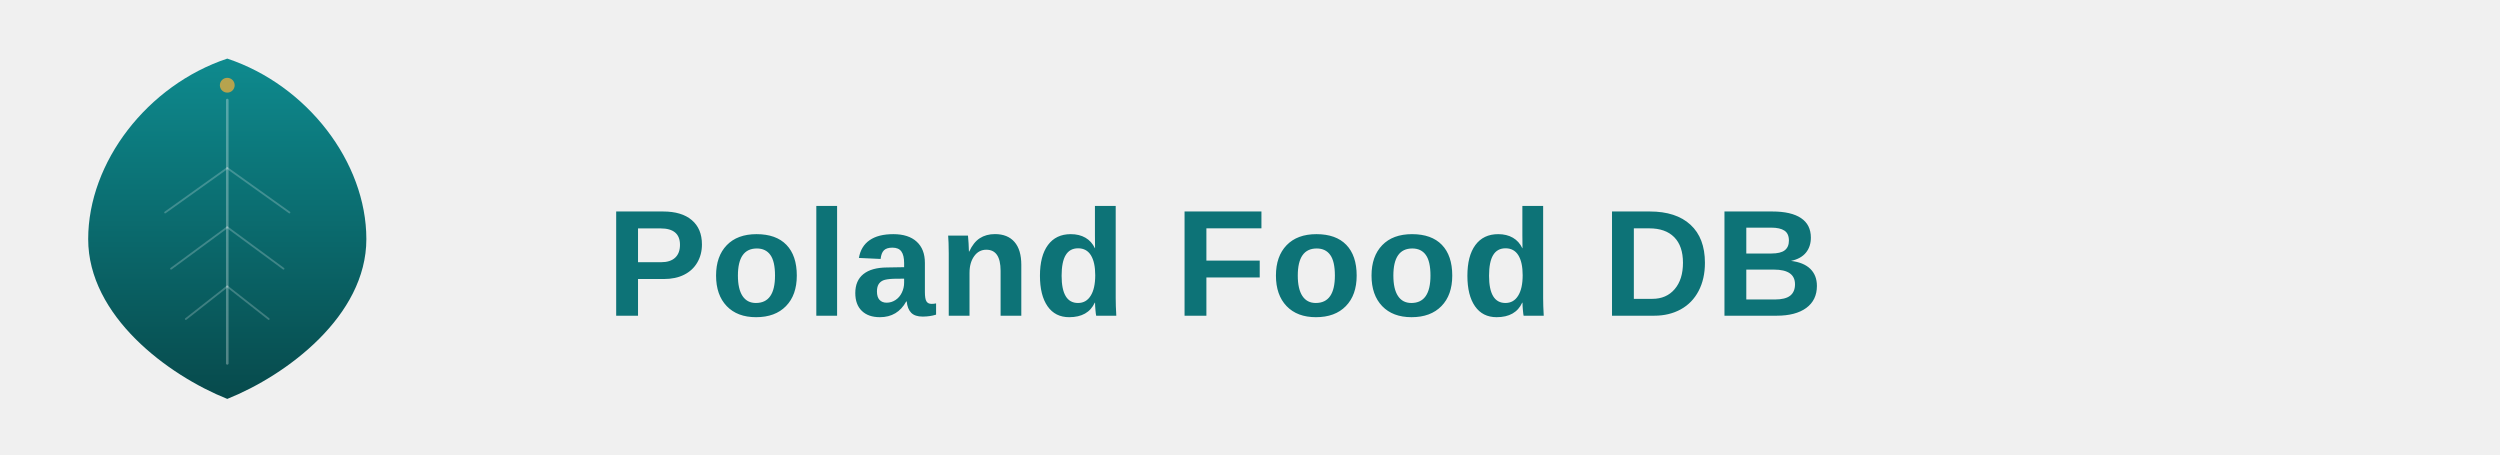
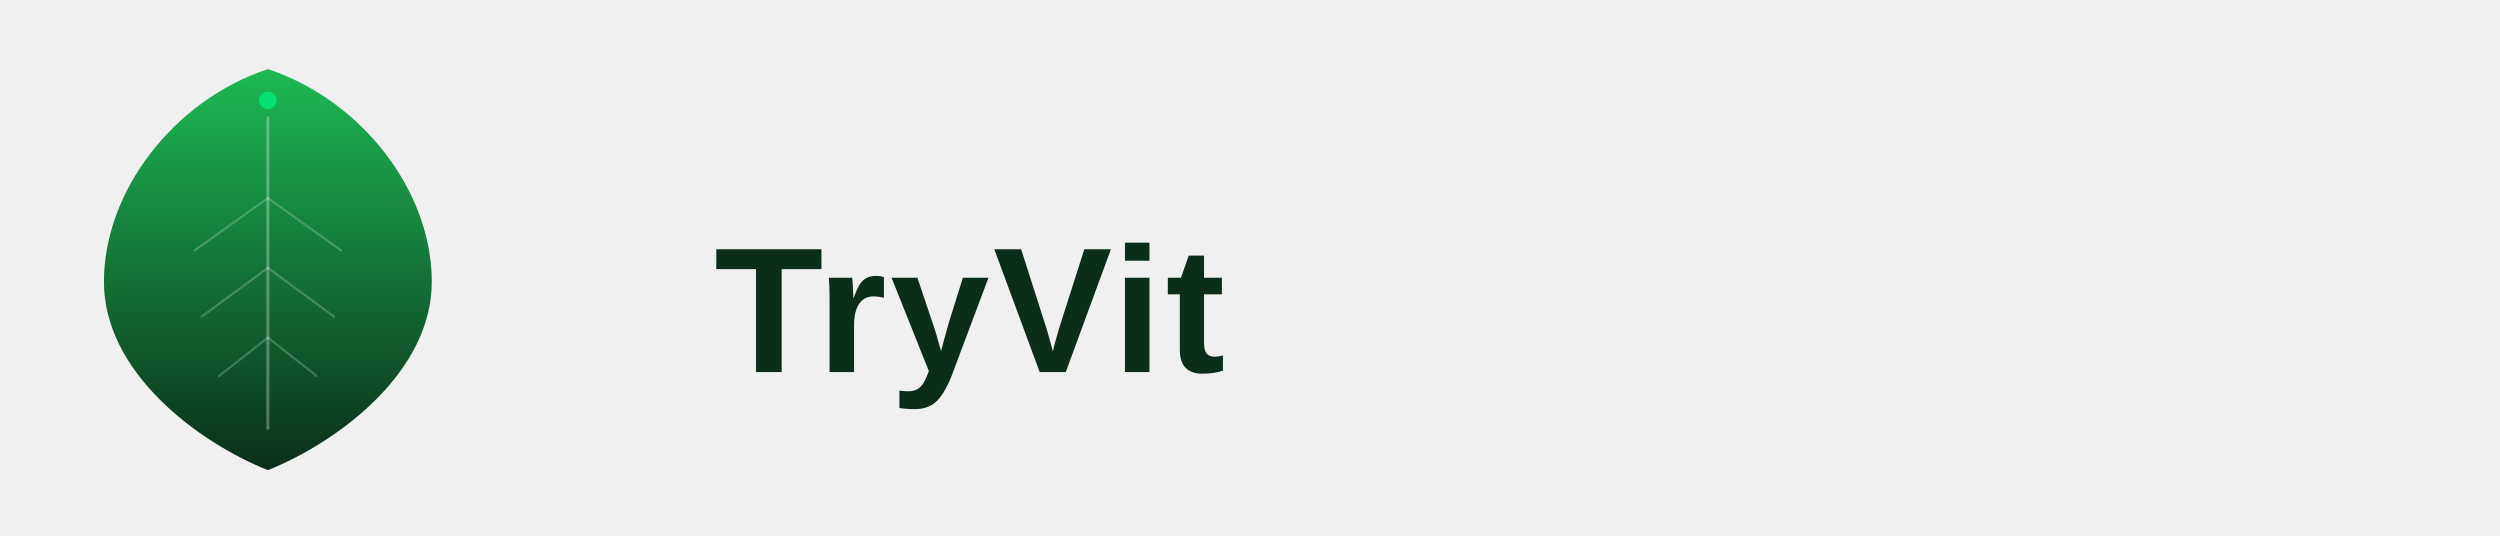
- <svg xmlns="http://www.w3.org/2000/svg" viewBox="0 0 660 120" role="img" aria-label="Poland Food DB">
+ <svg xmlns="http://www.w3.org/2000/svg" viewBox="0 0 560 120" role="img" aria-label="TryVit">
  <defs>
    <linearGradient id="brand-fill" x1="0" y1="0" x2="0" y2="1">
-       <stop offset="0%" stop-color="#0e8a8e" />
-       <stop offset="100%" stop-color="#074a4c" />
+       <stop offset="0%" stop-color="#1DB954" />
+       <stop offset="100%" stop-color="#0A2E1A" />
    </linearGradient>
  </defs>
  <svg x="10" y="10" width="100" height="100" viewBox="0 0 512 512">
    <path d="M 256 28 C 364 64, 444 168, 444 272 C 444 376, 336 456, 256 488 C 176 456, 68 376, 68 272 C 68 168, 148 64, 256 28 Z" fill="url(#brand-fill)" />
    <line x1="256" y1="84" x2="256" y2="440" stroke="#ffffff" stroke-width="3.5" opacity="0.30" stroke-linecap="round" />
    <line x1="256" y1="176" x2="172" y2="236" stroke="#ffffff" stroke-width="2.5" opacity="0.22" stroke-linecap="round" />
    <line x1="256" y1="176" x2="340" y2="236" stroke="#ffffff" stroke-width="2.5" opacity="0.22" stroke-linecap="round" />
    <line x1="256" y1="256" x2="180" y2="312" stroke="#ffffff" stroke-width="2.5" opacity="0.22" stroke-linecap="round" />
    <line x1="256" y1="256" x2="332" y2="312" stroke="#ffffff" stroke-width="2.5" opacity="0.22" stroke-linecap="round" />
    <line x1="256" y1="336" x2="200" y2="380" stroke="#ffffff" stroke-width="2.5" opacity="0.22" stroke-linecap="round" />
    <line x1="256" y1="336" x2="312" y2="380" stroke="#ffffff" stroke-width="2.5" opacity="0.22" stroke-linecap="round" />
-     <circle cx="256" cy="64" r="10" fill="#d4a844" opacity="0.85" />
+     <circle cx="256" cy="64" r="10" fill="#00E676" opacity="0.90" />
  </svg>
-   <text x="160" y="72" font-family="'Segoe UI', system-ui, -apple-system, BlinkMacSystemFont, 'Helvetica Neue', Arial, sans-serif" font-size="40" font-weight="700" fill="#0d7377" letter-spacing="0.02em" dominant-baseline="middle">Poland Food DB</text>
+   <text x="160" y="72" font-family="'Segoe UI', system-ui, -apple-system, BlinkMacSystemFont, 'Helvetica Neue', Arial, sans-serif" font-size="40" font-weight="700" fill="#0A2E1A" letter-spacing="0.02em" dominant-baseline="middle">TryVit</text>
</svg>
